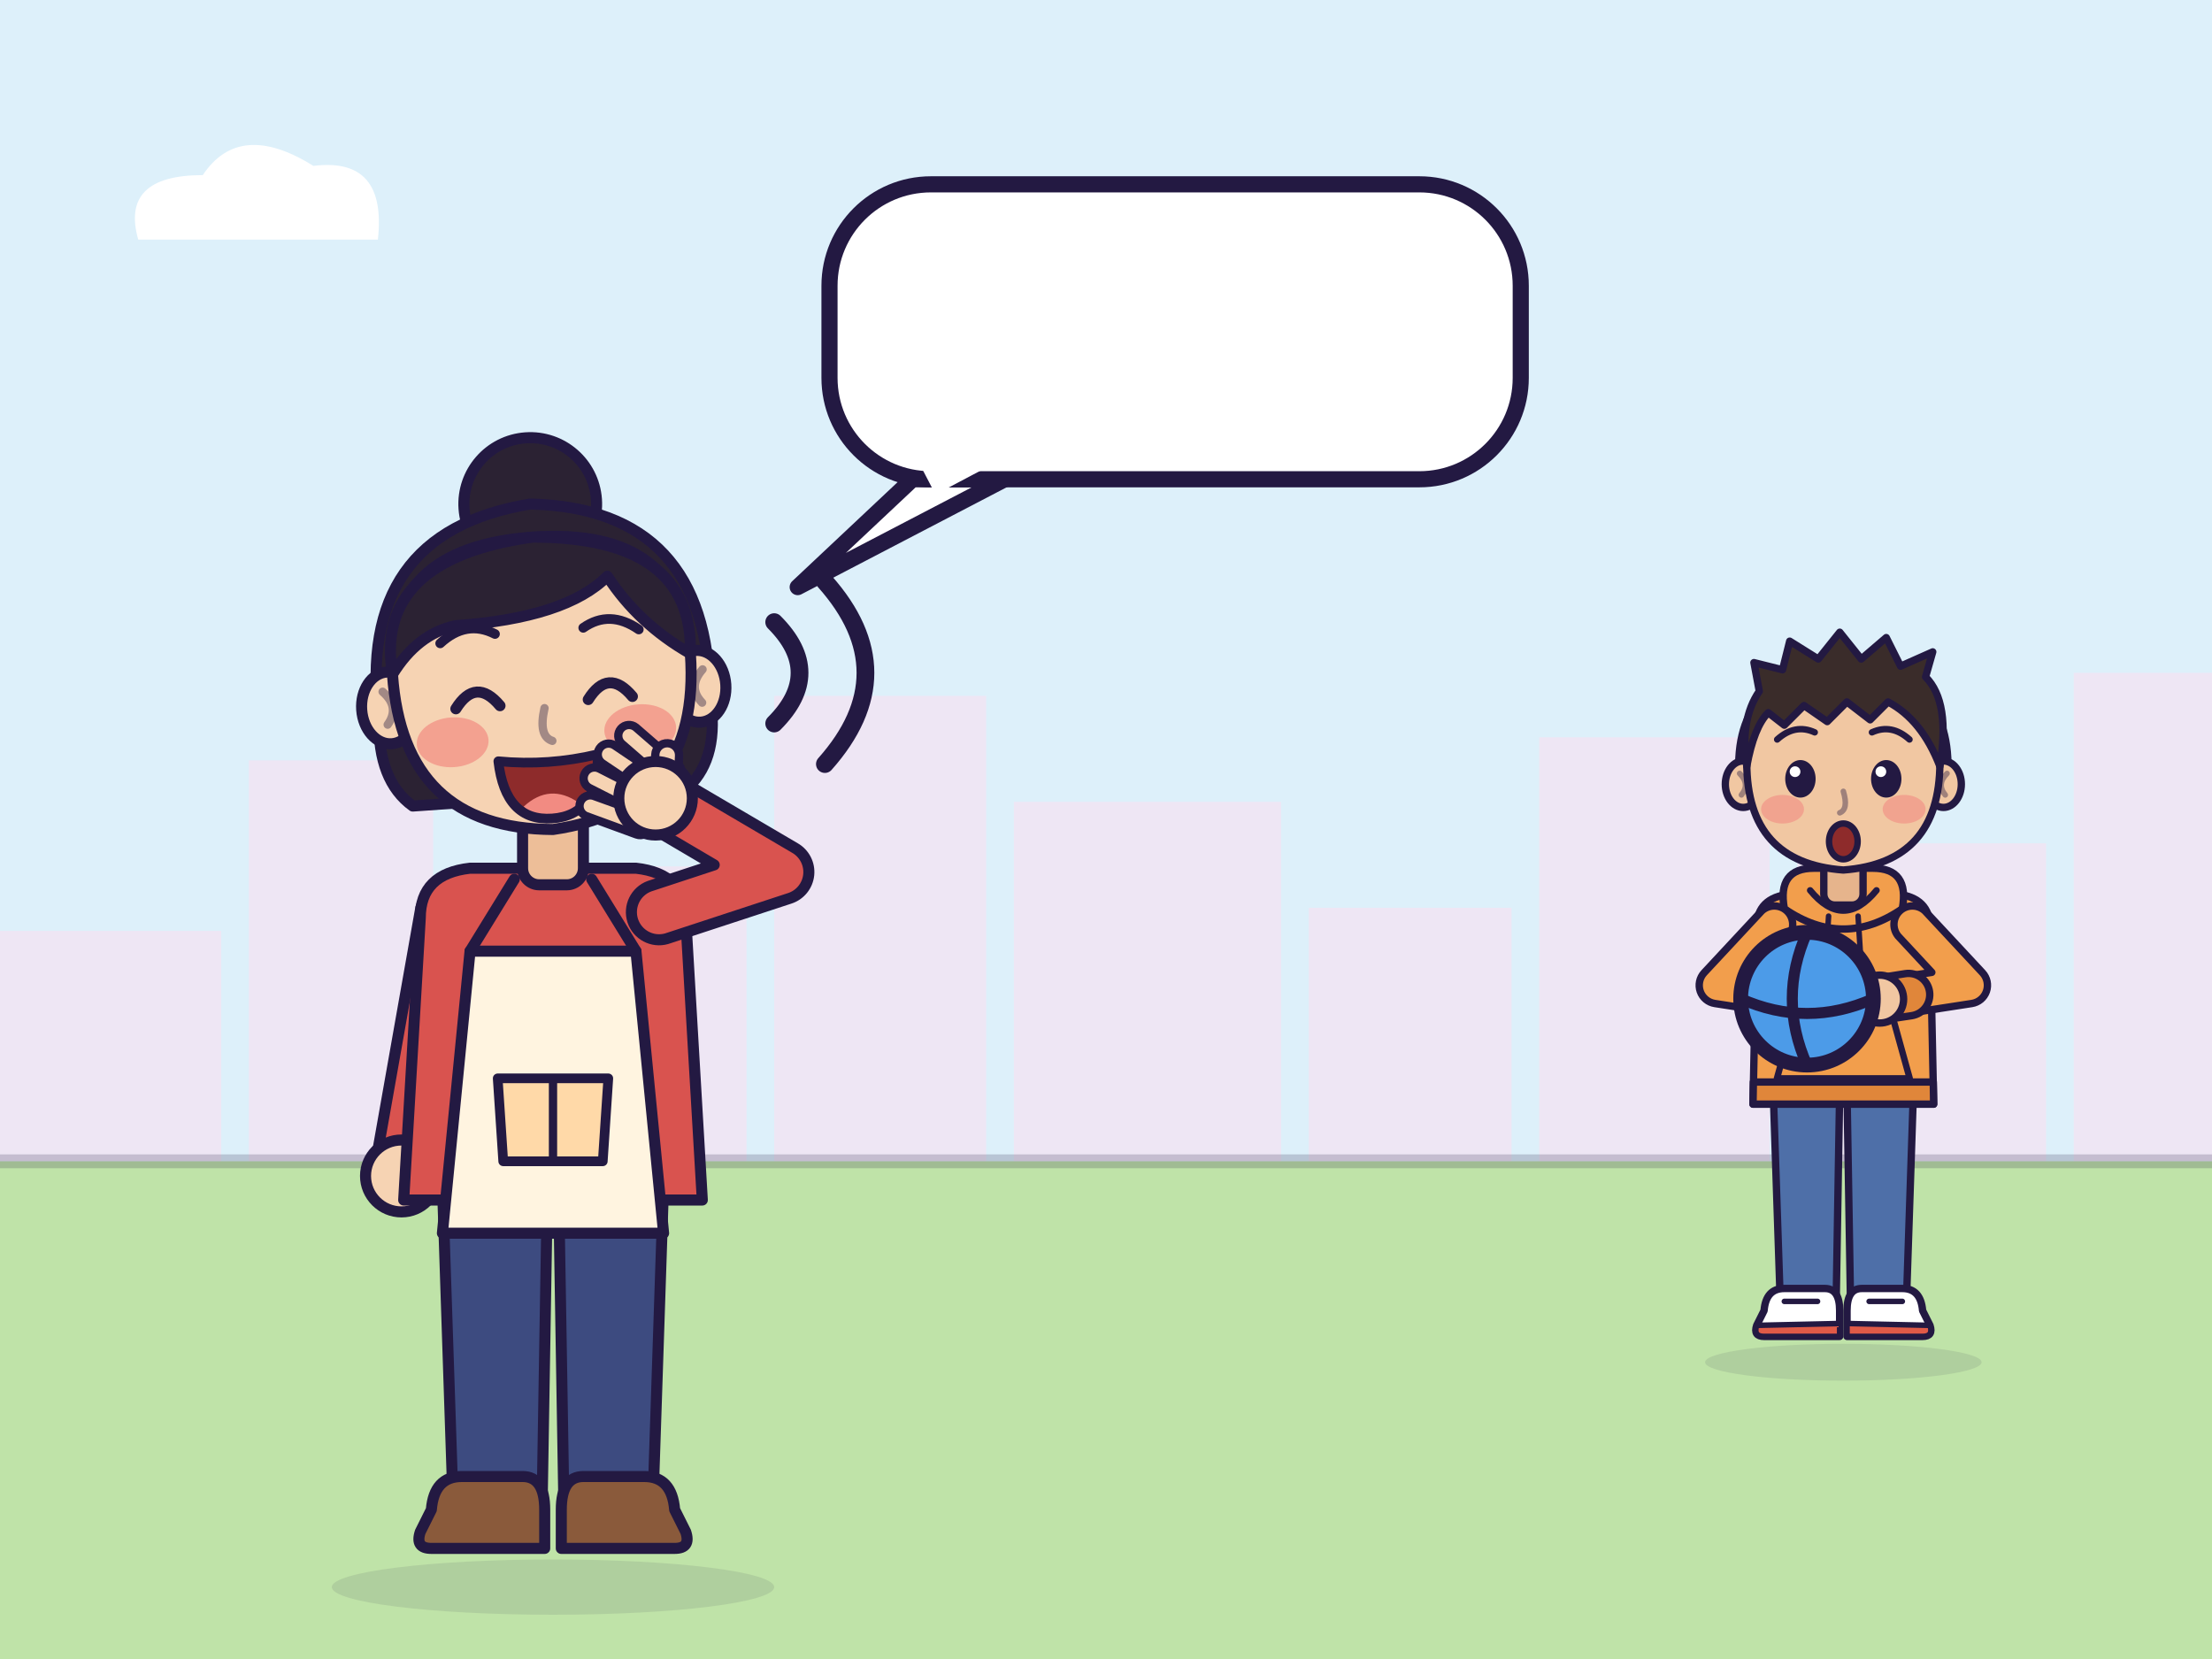
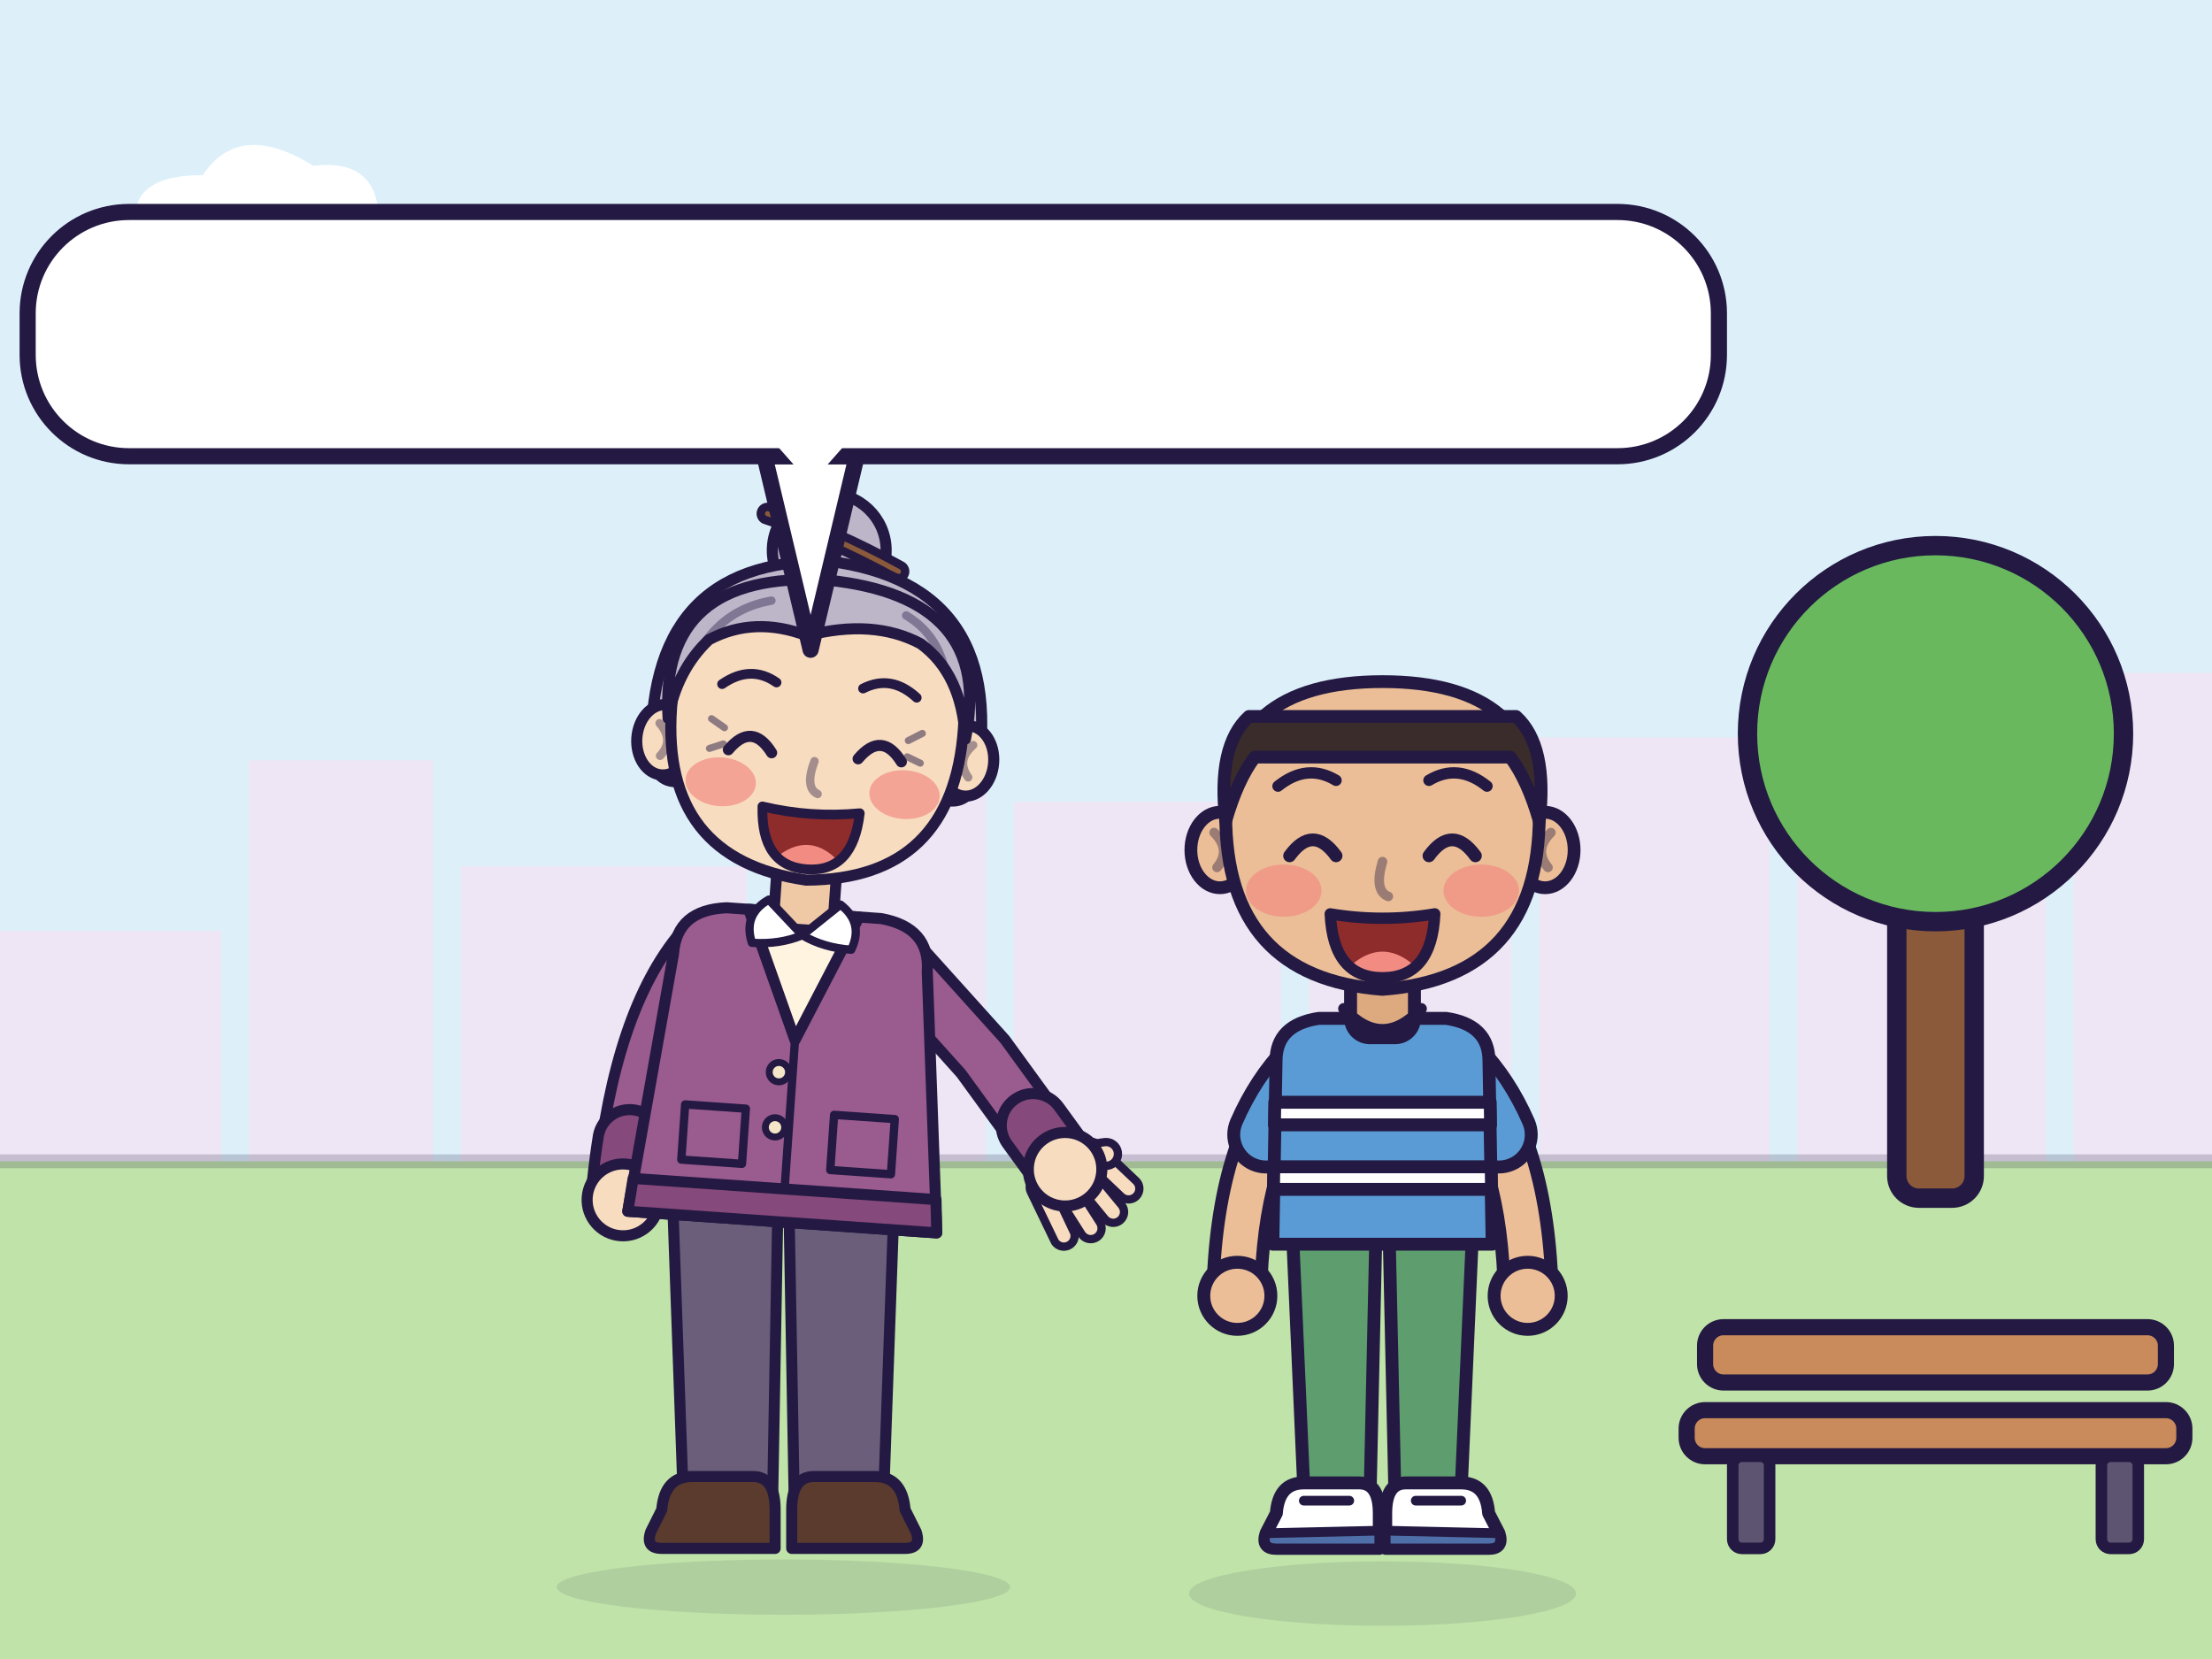
- <svg xmlns="http://www.w3.org/2000/svg" viewBox="0 0 480 360" role="img" aria-label="Mom calls Big Brother, who is playing ball, with a hand by her mouth: &quot;哥哥！&quot;">
+ <svg xmlns="http://www.w3.org/2000/svg" viewBox="0 0 480 360" role="img" aria-label="In the park, Grandma leans down kindly and asks a little boy: &quot;小朋友，你叫什么名字？&quot;">
  <g stroke="#231942" stroke-width="3.5" stroke-linejoin="round" stroke-linecap="round">
    <rect x="0" y="0" width="480" height="360" fill="#DDF0FA" stroke="none" />
    <rect x="0" y="202" width="48" height="50" fill="#EEE6F4" stroke="none" />
    <rect x="54" y="165" width="40" height="87" fill="#EEE6F4" stroke="none" />
    <rect x="100" y="188" width="62" height="64" fill="#EEE6F4" stroke="none" />
    <rect x="168" y="151" width="46" height="101" fill="#EEE6F4" stroke="none" />
    <rect x="220" y="174" width="58" height="78" fill="#EEE6F4" stroke="none" />
    <rect x="284" y="197" width="44" height="55" fill="#EEE6F4" stroke="none" />
    <rect x="334" y="160" width="50" height="92" fill="#EEE6F4" stroke="none" />
    <rect x="390" y="183" width="54" height="69" fill="#EEE6F4" stroke="none" />
    <rect x="450" y="146" width="30" height="106" fill="#EEE6F4" stroke="none" />
    <rect x="0" y="252" width="480" height="108" fill="#BFE3A8" stroke="none" />
    <path d="M0 252L480 252" fill="none" stroke-width="3" opacity="0.2" />
    <path d="M30 52Q26 38 44 38Q52 26 68 36Q84 34 82 52Z" fill="#FFFFFF" stroke="none" />
-     <g transform="translate(168 168) scale(1.1 1.1)">
-       <g class="prop p-sound-lines">
-         <path d="M0-30Q10-20 0-10M10-38Q26-20 10-2" fill="none" stroke-width="3.5" />
-       </g>
-     </g>
-     <g transform="translate(120 336) scale(0.6 0.6)">
-       <g class="char c-1 ch-mama">
+     <g transform="translate(420 260) scale(1.2 1.2)">
+       <g class="prop p-tree">
+         <rect x="-7" y="-60" width="14" height="60" rx="4" fill="#8A5A3B" />
+         <circle cx="0" cy="-84" r="34" fill="#69B85E" />
+       </g>
+     </g>
+     <g transform="translate(420 336)">
+       <g class="prop p-bench">
+         <rect x="-50" y="-48" width="100" height="12" rx="4" fill="#C98B5B" />
+         <rect x="-54" y="-30" width="108" height="10" rx="4" fill="#C98B5B" />
+         <rect x="-44" y="-20" width="8" height="20" rx="2" fill="#5C5470" stroke-width="2.5" />
+         <rect x="36" y="-20" width="8" height="20" rx="2" fill="#5C5470" stroke-width="2.5" />
+       </g>
+     </g>
+     <g transform="translate(170 336) scale(0.6 0.6)">
+       <g class="char c-1 ch-nainai">
        <g transform="translate(-150 -432)">
-           <ellipse class="shadow" cx="150" cy="446" rx="80" ry="10" fill="#231942" stroke="none" opacity="0.1" />
+           <ellipse class="shadow" cx="150" cy="446" rx="82" ry="10" fill="#231942" stroke="none" opacity="0.1" />
          <g class="figure" stroke="#231942" stroke-width="4" stroke-linejoin="round" stroke-linecap="round">
            <g class="legs">
-               <path d="M110 300L148 300L146 420L114 420Z" fill="#3D4B80" />
-               <path d="M190 300L152 300L154 420L186 420Z" fill="#3D4B80" />
-               <path d="M147 418Q147 406 139 406L117 406Q107 406 106 418L102 426Q100 432 106 432L147 432Z" fill="#8A5A3B" />
-               <path d="M153 418Q153 406 161 406L183 406Q193 406 194 418L198 426Q200 432 194 432L153 432Z" fill="#8A5A3B" />
-             </g>
-             <g transform="translate(150 300)">
-               <g class="upper">
-                 <g transform="translate(-150 -300)">
-                   <g transform="translate(112 202)">
+               <path d="M110 308L148 308L146 420L114 420Z" fill="#6B5E7A" />
+               <path d="M190 308L152 308L154 420L186 420Z" fill="#6B5E7A" />
+               <path d="M147 418Q147 406 139 406L117 406Q107 406 106 418L102 426Q100 432 106 432L147 432Z" fill="#5A3B2E" />
+               <path d="M153 418Q153 406 161 406L183 406Q193 406 194 418L198 426Q200 432 194 432L153 432Z" fill="#5A3B2E" />
+             </g>
+             <g transform="translate(150 308) rotate(4)">
+               <g class="upper act">
+                 <g transform="translate(-150 -308)">
+                   <g transform="translate(186 218)">
+                     <g class="arm-left">
+                       <g transform="translate(-186 -218)">
+                         <path d="M179.1 225.2L210.8 255.9L238.1 288.4A10 10 0 0 0 253.5 275.6L225.8 242.6A10 10 0 0 0 225.1 241.9L192.9 210.8A10 10 0 0 0 179.1 225.2Z" fill="#9A5B8F" />
+                         <path d="M229.1 280L237 289.4A11.5 11.5 0 0 0 254.6 274.6L246.7 265.2A11.5 11.5 0 0 0 229.1 280Z" fill="#86497B" />
+                         <path d="M256.6 283.8L271.6 296.2A3.9 3.9 0 0 0 276.6 290.2L261.5 277.8A3.9 3.9 0 0 0 256.6 283.8Z" fill="#F8DCC0" stroke-width="3" />
+                         <path d="M250.7 288.2L266.3 304.7A3.9 3.9 0 0 0 272 299.3L256.3 282.8A3.9 3.9 0 0 0 250.7 288.2Z" fill="#F8DCC0" stroke-width="3" />
+                         <path d="M244.8 292.5L258.3 310.8A3.9 3.9 0 0 0 264.6 306.1L251 287.8A3.9 3.9 0 0 0 244.8 292.5Z" fill="#F8DCC0" stroke-width="3" />
+                         <path d="M238.9 296.8L248.9 314.3A3.9 3.9 0 0 0 255.6 310.5L245.7 292.9A3.9 3.9 0 0 0 238.9 296.8Z" fill="#F8DCC0" stroke-width="3" />
+                         <path d="M249.1 289L266.2 285.4A4.3 4.3 0 0 0 264.4 277L247.3 280.6A4.3 4.3 0 0 0 249.1 289Z" fill="#F8DCC0" stroke-width="3" />
+                         <circle class="hand" cx="250.7" cy="287.8" r="13.3" fill="#F8DCC0" />
+                       </g>
+                     </g>
+                   </g>
+                   <g transform="translate(114 218)">
                    <g class="arm-right">
-                       <g transform="translate(-112 -202)">
-                         <path d="M102.2 200.3L86.2 290.7A10 10 0 0 0 105.9 294.1L121.8 203.7A10 10 0 0 0 102.2 200.3Z" fill="#D9534F" />
-                         <circle class="hand" cx="95.2" cy="297.3" r="13" fill="#F6D3B3" />
+                       <g transform="translate(-114 -218)">
+                         <path d="M105.9 212.1Q84.1 242.1 82 303.7A10 10 0 0 0 102 304.3Q103.9 248.9 122.1 223.9A10 10 0 0 0 105.9 212.1Z" fill="#9A5B8F" />
+                         <path d="M81.5 287.3Q80.8 295.1 80.5 303.6A11.5 11.5 0 0 0 103.5 304.4Q103.8 296.5 104.4 289.2A11.5 11.5 0 0 0 81.5 287.3Z" fill="#86497B" />
+                         <circle class="hand" cx="92" cy="310" r="13" fill="#F8DCC0" />
                      </g>
                    </g>
                  </g>
                  <g class="body">
-                     <path d="M102 204Q102 188 120 186L180 186Q198 188 198 204L204 306L96 306Z" fill="#D9534F" />
-                     <path class="apron" d="M120 216L180 216L190 318L110 318Z" fill="#FFF4E0" />
-                     <path d="M120 216L136 190M180 216L164 190" fill="none" stroke-width="4" />
-                     <path d="M130 262L170 262L168 292L132 292Z" fill="#FFD9A8" stroke-width="3.5" />
-                     <path d="M150 262L150 292" fill="none" stroke-width="3" />
+                     <path d="M104 220Q104 204 122 202L178 202Q196 204 196 220L206 314L94 314Z" fill="#9A5B8F" />
+                     <path d="M95.1 302L204.9 302L206 314L94 314Z" fill="#86497B" />
+                     <path d="M130 202L170 202L150 248Z" fill="#FFF4E0" />
                    <g class="neck">
-                       <rect x="139" y="164" width="22" height="28" rx="6" fill="#EDBE98" />
-                     </g>
-                   </g>
-                   <g transform="translate(150 172) rotate(-4)">
-                     <g class="head act">
-                       <g transform="translate(-150 -172)">
-                         <g transform="translate(150 118) scale(1)" stroke-width="4">
+                       <rect x="139.2" y="182" width="21.6" height="26" rx="6" fill="#EFC9A6" />
+                     </g>
+                     <path d="M137 198Q128 204 132 214Q142 214 150 210Z" fill="#FFFFFF" stroke-width="3" />
+                     <path d="M163 198Q172 204 168 214Q158 214 150 210Z" fill="#FFFFFF" stroke-width="3" />
+                     <path d="M150 248L150 302" fill="none" stroke-width="3" />
+                     <g class="buttons">
+                       <circle cx="145" cy="260" r="3.5" fill="#F5E6C8" stroke-width="2.5" />
+                       <circle cx="145" cy="280" r="3.5" fill="#F5E6C8" stroke-width="2.5" />
+                     </g>
+                     <path d="M112 274L134 274L134 294L112 294Z" fill="#9A5B8F" stroke-width="3" />
+                     <path d="M166 274L188 274L188 294L166 294Z" fill="#9A5B8F" stroke-width="3" />
+                   </g>
+                   <g transform="translate(150 190)">
+                     <g class="head">
+                       <g transform="translate(-150 -190)">
+                         <g transform="translate(150 137.1) scale(0.98)" stroke-width="4.1">
                          <g class="hair-back">
-                             <circle cx="0" cy="-64" r="24" fill="#2B2233" />
-                             <path d="M-60 10Q-64-58 0-64Q64-58 60 10Q62 32 50 42L-50 42Q-62 32-60 10Z" fill="#2B2233" />
+                             <circle cx="0" cy="-68" r="21" fill="#BDB6C9" />
+                             <path d="M-24.6-77.6Q-0.8-71.6 25-59.7A2.5 2.5 0 0 0 27-64.3Q0.8-76.4-23.4-82.4A2.5 2.5 0 0 0-24.6-77.6Z" fill="#8A5A3B" stroke-width="3.1" />
+                             <path d="M-60 14Q-68-60 0-64Q68-60 60 14Q56 24 46 20L-46 20Q-56 24-60 14Z" fill="#BDB6C9" />
                          </g>
                          <g class="ears">
-                             <ellipse cx="-56" cy="6" rx="10" ry="13" fill="#F6D3B3" />
-                             <ellipse cx="56" cy="6" rx="10" ry="13" fill="#F6D3B3" />
-                             <path d="M-58 0Q-52 6-57 12" fill="none" stroke-width="3" opacity="0.4" />
-                             <path d="M58 0Q52 6 57 12" fill="none" stroke-width="3" opacity="0.4" />
-                           </g>
-                           <path class="face" d="M-54-6Q-54-52 0-52Q54-52 54-6Q54 50 0 54Q-54 50-54-6Z" fill="#F6D3B3" />
+                             <ellipse cx="-56" cy="6" rx="10" ry="13" fill="#F8DCC0" />
+                             <ellipse cx="56" cy="6" rx="10" ry="13" fill="#F8DCC0" />
+                             <path d="M-58 0Q-52 6-57 12" fill="none" stroke-width="3.1" opacity="0.4" />
+                             <path d="M58 0Q52 6 57 12" fill="none" stroke-width="3.1" opacity="0.4" />
+                           </g>
+                           <path class="face" d="M-54-6Q-54-52 0-52Q54-52 54-6Q54 50 0 54Q-54 50-54-6Z" fill="#F8DCC0" />
                          <g class="hair">
-                             <path d="M-54-6Q-58-48 0-52Q58-48 54-6Q36-18 26-36Q10-22-30-22Q-44-20-54-6Z" fill="#2B2233" />
+                             <path d="M-55-2Q-62-56 0-57Q62-55 55-2Q52-26 36-36Q18-44-6-36Q-26-42-42-32Q-53-20-55-2Z" fill="#BDB6C9" />
+                             <path d="M30-46Q42-40 46-26" fill="none" stroke-width="3.1" opacity="0.4" />
+                             <path d="M-20-48Q-36-44-44-30" fill="none" stroke-width="3.1" opacity="0.4" />
                          </g>
                          <g class="cheeks">
                            <ellipse cx="-34" cy="20" rx="13" ry="9" fill="#F28B82" stroke="none" opacity="0.7" />
                            <ellipse cx="34" cy="20" rx="13" ry="9" fill="#F28B82" stroke="none" opacity="0.7" />
                          </g>
                          <g class="brows">
-                             <path d="M-36-16Q-26-24-16-18M16-18Q26-24 36-16" fill="none" stroke-width="3.5" />
+                             <path d="M-36-16Q-26-24-16-18M16-18Q26-24 36-16" fill="none" stroke-width="3.6" />
                          </g>
                          <g transform="translate(0 4)">
                            <g class="eyes">
                              <g transform="translate(0 -4)">
-                                 <path d="M-32 8Q-24-3-16 8M16 8Q24-3 32 8" fill="none" stroke-width="4" />
+                                 <path d="M-32 8Q-24-3-16 8M16 8Q24-3 32 8" fill="none" stroke-width="4.1" />
                              </g>
                            </g>
                          </g>
                          <g class="nose">
-                             <path d="M0 10Q-3 20 2 22" fill="none" stroke-width="3" opacity="0.4" />
+                             <path d="M0 10Q-3 20 2 22" fill="none" stroke-width="3.1" opacity="0.4" />
                          </g>
                          <g class="mouth">
                            <path d="M-18 28Q0 31 18 28Q17 50 0 50Q-17 50-18 28Z" fill="#8E2B2B" stroke="none" />
                            <path d="M-10 45Q0 37 10 45Q6 50 0 50Q-6 50-10 45Z" fill="#F28B82" stroke="none" />
-                             <path d="M-18 28Q0 31 18 28Q17 50 0 50Q-17 50-18 28Z" fill="none" stroke-width="3.5" />
+                             <path d="M-18 28Q0 31 18 28Q17 50 0 50Q-17 50-18 28Z" fill="none" stroke-width="3.6" />
+                           </g>
+                           <g class="wrinkles">
+                             <path d="M-39-3L-34 0M-39 8L-34 6M39-3L34 0M39 8L34 6" fill="none" stroke-width="2.6" opacity="0.5" />
                          </g>
                        </g>
-                       </g>
-                     </g>
-                   </g>
-                   <g transform="translate(188 202)">
-                     <g class="arm-left">
-                       <g transform="translate(-188 -202)">
-                         <path d="M191.1 211.5L235.6 196.9A10 10 0 0 0 237.5 178.7L198.7 155.9A10 10 0 0 0 188.6 173.2L208.3 184.8L184.9 192.5A10 10 0 0 0 191.1 211.5Z" fill="#D9534F" />
-                         <path d="M182.9 166.4L164.6 159.8A3.9 3.9 0 0 0 161.9 167.1L180.2 173.8A3.9 3.9 0 0 0 182.9 166.4Z" fill="#F6D3B3" stroke-width="3" />
-                         <path d="M187 160.3L166.8 150A3.9 3.9 0 0 0 163.2 157L183.5 167.3A3.9 3.9 0 0 0 187 160.3Z" fill="#F6D3B3" stroke-width="3" />
-                         <path d="M191.1 154.3L172.3 141.6A3.9 3.9 0 0 0 167.9 148.1L186.8 160.8A3.9 3.9 0 0 0 191.1 154.3Z" fill="#F6D3B3" stroke-width="3" />
-                         <path d="M195.2 148.3L180 135.1A3.9 3.9 0 0 0 174.9 141L190.1 154.2A3.9 3.9 0 0 0 195.2 148.3Z" fill="#F6D3B3" stroke-width="3" />
-                         <path d="M194.8 162.9L195.6 145.3A4.3 4.3 0 0 0 187 144.9L186.2 162.5A4.3 4.3 0 0 0 194.8 162.9Z" fill="#F6D3B3" stroke-width="3" />
-                         <circle class="hand" cx="187.1" cy="160.7" r="13.3" fill="#F6D3B3" />
                      </g>
                    </g>
                  </g>
                </g>
              </g>
            </g>
          </g>
        </g>
      </g>
    </g>
-     <g transform="translate(400 290) scale(-0.4 0.4)">
-       <g class="char c-2 ch-gege">
+     <g transform="translate(300 336) scale(0.7 0.7)">
+       <g class="char c-2 ch-boy">
        <g transform="translate(-150 -432)">
-           <ellipse class="shadow" cx="150" cy="446" rx="75" ry="10" fill="#231942" stroke="none" opacity="0.1" />
+           <ellipse class="shadow" cx="150" cy="446" rx="60" ry="10" fill="#231942" stroke="none" opacity="0.1" />
          <g class="figure" stroke="#231942" stroke-width="4" stroke-linejoin="round" stroke-linecap="round">
            <g class="legs">
-               <path d="M112 300L148 300L146 420L116 420Z" fill="#4E6FA8" />
-               <path d="M188 300L152 300L154 420L184 420Z" fill="#4E6FA8" />
-               <path d="M148 418Q148 406 140 406L118 406Q108 406 107 418L103 426Q101 432 107 432L148 432Z" fill="#FFFFFF" />
-               <path d="M103 426Q101 432 107 432L148 432L148 425Z" fill="#E05A47" stroke-width="3" />
-               <path d="M118 413L136 413" fill="none" stroke-width="3" />
-               <path d="M152 418Q152 406 160 406L182 406Q192 406 193 418L197 426Q199 432 193 432L152 432Z" fill="#FFFFFF" />
-               <path d="M197 426Q199 432 193 432L152 432L152 425Z" fill="#E05A47" stroke-width="3" />
-               <path d="M182 413L164 413" fill="none" stroke-width="3" />
-             </g>
-             <g transform="translate(150 300)">
+               <path d="M122 331.7L148 331.7L146 422.6L126 422.6Z" fill="#5E9E6E" />
+               <path d="M178 331.7L152 331.7L154 422.6L174 422.6Z" fill="#5E9E6E" />
+               <path d="M149 421.1Q149 411.7 142.8 411.7L125.6 411.7Q117.8 411.7 117.1 421.1L113.9 427.3Q112.4 432 117.1 432L149 432Z" fill="#FFFFFF" />
+               <path d="M113.9 427.3Q112.4 432 117.1 432L149 432L149 426.5Z" fill="#4E6FA8" stroke-width="3" />
+               <path d="M125.6 417.2L139.7 417.2" fill="none" stroke-width="3" />
+               <path d="M151 421.1Q151 411.7 157.2 411.7L174.4 411.7Q182.2 411.7 182.9 421.1L186.1 427.3Q187.6 432 182.9 432L151 432Z" fill="#FFFFFF" />
+               <path d="M186.1 427.3Q187.6 432 182.9 432L151 432L151 426.5Z" fill="#4E6FA8" stroke-width="3" />
+               <path d="M174.4 417.2L160.3 417.2" fill="none" stroke-width="3" />
+             </g>
+             <g transform="translate(150 331.7)">
              <g class="upper">
-                 <g transform="translate(-150 -300)">
+                 <g transform="translate(-150 -331.7)">
+                   <g transform="translate(173 283.7)">
+                     <g class="arm-left">
+                       <g transform="translate(-173 -283.7)">
+                         <path d="M167.7 288.9Q185.8 307.3 187.6 348.1A7.4 7.4 0 0 0 202.4 347.4Q200.2 301.1 178.3 278.6A7.4 7.4 0 0 0 167.7 288.9Z" fill="#EBBE97" />
+                         <path d="M165.8 290.7Q172.6 297.6 176.9 307.7A10 10 0 0 0 195.3 299.8Q189.4 286.3 180.2 276.7A10 10 0 0 0 165.8 290.7Z" fill="#5B9BD5" />
+                         <circle class="hand" cx="195" cy="353.7" r="10.4" fill="#EBBE97" />
+                       </g>
+                     </g>
+                   </g>
+                   <g transform="translate(127 283.7)">
+                     <g class="arm-right">
+                       <g transform="translate(-127 -283.7)">
+                         <path d="M121.7 278.6Q99.8 301.1 97.6 347.4A7.4 7.4 0 0 0 112.4 348.1Q114.2 307.3 132.3 288.9A7.4 7.4 0 0 0 121.7 278.6Z" fill="#EBBE97" />
+                         <path d="M119.8 276.7Q110.6 286.3 104.7 299.8A10 10 0 0 0 123.1 307.7Q127.4 297.6 134.2 290.7A10 10 0 0 0 119.8 276.7Z" fill="#5B9BD5" />
+                         <circle class="hand" cx="105" cy="353.7" r="10.4" fill="#EBBE97" />
+                       </g>
+                     </g>
+                   </g>
                  <g class="body">
-                     <path d="M103 210Q103 194 121 192L179 192Q197 194 197 210L199 306L101 306Z" fill="#F29E4C" />
-                     <path d="M101.2 294L198.8 294L199 306L101 306Z" fill="#E0863A" />
-                     <path class="hood" d="M118 200Q114 178 134 178L166 178Q186 178 182 200Q150 222 118 200Z" fill="#F29E4C" />
+                     <path d="M117 280.9Q117 269.7 130.2 267.7L169.8 267.7Q183 269.7 183 280.9L184 337.7L116 337.7Z" fill="#5B9BD5" />
+                     <path d="M116.6 293.7L183.4 293.7L183.5 300.7L116.5 300.7Z" fill="#FFFFFF" />
+                     <path d="M116.3 313.7L183.7 313.7L183.8 320.7L116.2 320.7Z" fill="#FFFFFF" />
                    <g class="neck">
-                       <rect x="139.3" y="171" width="21.3" height="27" rx="6" fill="#E6B48C" />
-                     </g>
-                     <path d="M132 190Q150 212 168 190" fill="none" stroke-width="3.5" />
-                     <path d="M142 204L140 236M158 204L160 236" fill="none" stroke-width="3" />
-                     <circle cx="140" cy="238" r="3" fill="#FFFFFF" stroke-width="2.5" />
-                     <circle cx="160" cy="238" r="3" fill="#FFFFFF" stroke-width="2.5" />
-                     <path class="pocket" d="M124 256L176 256L186 292L114 292Z" fill="#F29E4C" stroke-width="3.5" />
-                   </g>
-                   <g transform="translate(150 179)">
+                       <rect x="140.1" y="250.7" width="19.8" height="23" rx="6" fill="#DDA97F" />
+                     </g>
+                     <path d="M138 264.7Q150 277.7 162 264.7" fill="none" stroke-width="3.5" />
+                   </g>
+                   <g transform="translate(150 258.7)">
                    <g class="head">
-                       <g transform="translate(-150 -179)">
-                         <g transform="translate(150 126.6) scale(0.97)" stroke-width="4.1">
-                           <g class="hair-back">
-                             <path d="M-58 6Q-64-56 0-62Q64-56 58 6Z" fill="#3A2C2A" />
-                           </g>
+                       <g transform="translate(-150 -258.7)">
+                         <g transform="translate(150 210.1) scale(0.9)" stroke-width="4.4">
                          <g class="ears">
-                             <ellipse cx="-56" cy="6" rx="10" ry="13" fill="#F1C7A2" />
-                             <ellipse cx="56" cy="6" rx="10" ry="13" fill="#F1C7A2" />
-                             <path d="M-58 0Q-52 6-57 12" fill="none" stroke-width="3.1" opacity="0.4" />
-                             <path d="M58 0Q52 6 57 12" fill="none" stroke-width="3.1" opacity="0.4" />
-                           </g>
-                           <path class="face" d="M-54-6Q-54-52 0-52Q54-52 54-6Q54 50 0 54Q-54 50-54-6Z" fill="#F1C7A2" />
+                             <ellipse cx="-56" cy="6" rx="10" ry="13" fill="#EBBE97" />
+                             <ellipse cx="56" cy="6" rx="10" ry="13" fill="#EBBE97" />
+                             <path d="M-58 0Q-52 6-57 12" fill="none" stroke-width="3.3" opacity="0.4" />
+                             <path d="M58 0Q52 6 57 12" fill="none" stroke-width="3.3" opacity="0.4" />
+                           </g>
+                           <path class="face" d="M-54-6Q-54-52 0-52Q54-52 54-6Q54 50 0 54Q-54 50-54-6Z" fill="#EBBE97" />
                          <g class="hair">
-                             <path d="M-54-4Q-60-40-46-54L-50-68L-32-60L-24-76L-10-64L2-79L14-64L30-74L34-58L50-62L47-46Q58-30 54-4Q50-26 42-34L33-27L22-38L9-29L-2-40L-15-30L-25-40Q-44-30-54-4Z" fill="#3A2C2A" />
+                             <path d="M-54-4Q-57-30-46-40L46-40Q57-30 54-4Q50-18 44-26L-44-26Q-50-18-54-4Z" fill="#3A2C2A" />
                          </g>
                          <g class="cheeks">
-                             <ellipse cx="-34" cy="20" rx="12" ry="8" fill="#F28B82" stroke="none" opacity="0.6" />
-                             <ellipse cx="34" cy="20" rx="12" ry="8" fill="#F28B82" stroke="none" opacity="0.6" />
+                             <ellipse cx="-34" cy="20" rx="13" ry="9" fill="#F28B82" stroke="none" opacity="0.7" />
+                             <ellipse cx="34" cy="20" rx="13" ry="9" fill="#F28B82" stroke="none" opacity="0.7" />
                          </g>
                          <g class="brows">
-                             <path d="M-37-19Q-27-28-16-23M16-23Q27-28 37-19" fill="none" stroke-width="3.6" />
+                             <path d="M-36-16Q-26-24-16-18M16-18Q26-24 36-16" fill="none" stroke-width="3.9" />
                          </g>
                          <g transform="translate(0 4)">
                            <g class="eyes">
                              <g transform="translate(0 -4)">
-                                 <ellipse cx="-24" cy="3" rx="8.5" ry="10.5" fill="#231942" stroke="none" />
-                                 <ellipse cx="24" cy="3" rx="8.5" ry="10.5" fill="#231942" stroke="none" />
-                                 <circle cx="-21" cy="-1" r="3" fill="#FFFFFF" stroke="none" />
-                                 <circle cx="27" cy="-1" r="3" fill="#FFFFFF" stroke="none" />
+                                 <path d="M-32 8Q-24-3-16 8M16 8Q24-3 32 8" fill="none" stroke-width="4.4" />
                              </g>
                            </g>
                          </g>
                          <g class="nose">
-                             <path d="M0 10Q-3 20 2 22" fill="none" stroke-width="3.1" opacity="0.4" />
+                             <path d="M0 10Q-3 20 2 22" fill="none" stroke-width="3.3" opacity="0.4" />
                          </g>
                          <g class="mouth">
-                             <ellipse cx="0" cy="38" rx="8" ry="10" fill="#8E2B2B" stroke-width="3.6" />
+                             <path d="M-18 28Q0 31 18 28Q17 50 0 50Q-17 50-18 28Z" fill="#8E2B2B" stroke="none" />
+                             <path d="M-10 45Q0 37 10 45Q6 50 0 50Q-6 50-10 45Z" fill="#F28B82" stroke="none" />
+                             <path d="M-18 28Q0 31 18 28Q17 50 0 50Q-17 50-18 28Z" fill="none" stroke-width="3.9" />
                          </g>
                        </g>
                      </g>
-                     </g>
-                   </g>
-                   <g transform="translate(187 208)">
-                     <g class="arm-left">
-                       <g transform="translate(-187 -208)">
-                         <path d="M179.7 214.8L198 234.5L173.2 238.4A10 10 0 0 0 176.2 258.1L219.7 251.4A10 10 0 0 0 225.5 234.7L194.3 201.2A10 10 0 0 0 179.7 214.8Z" fill="#F29E4C" />
-                         <path d="M183.6 235.2L172.9 236.9A11.5 11.5 0 0 0 176.4 259.6L187.1 258A11.5 11.5 0 0 0 183.6 235.2Z" fill="#E0863A" />
-                         <circle class="hand" cx="169.7" cy="249" r="13" fill="#F1C7A2" />
-                       </g>
-                     </g>
-                   </g>
-                   <g transform="translate(113 208)">
-                     <g class="arm-right">
-                       <g transform="translate(-113 -208)">
-                         <path d="M105.7 201.2L74.5 234.7A10 10 0 0 0 80.3 251.4L123.8 258.1A10 10 0 0 0 126.8 238.4L102 234.5L120.3 214.8A10 10 0 0 0 105.7 201.2Z" fill="#F29E4C" />
-                         <path d="M112.9 258L123.6 259.6A11.5 11.5 0 0 0 127.1 236.9L116.4 235.2A11.5 11.5 0 0 0 112.9 258Z" fill="#E0863A" />
-                         <circle class="hand" cx="130.3" cy="249" r="13" fill="#F1C7A2" />
-                       </g>
-                     </g>
-                   </g>
-                   <g transform="translate(169.7 284.8) scale(-2 2)">
-                     <g class="prop p-ball">
-                       <circle cx="0" cy="-18" r="18" fill="#4C9BE8" />
-                       <path d="M-18-18Q0-10 18-18" fill="none" stroke-width="3" />
-                       <path d="M0-36Q-8-18 0 0" fill="none" stroke-width="3" />
                    </g>
                  </g>
                </g>
              </g>
            </g>
          </g>
        </g>
      </g>
    </g>
-     <g transform="translate(173.1 127.4)">
-       <g class="bubble b-1 has-text">
-         <g transform="translate(-173.1 -127.4)">
-           <path d="M198 104L173.1 127.4L218 104Z" fill="#FFFFFF" />
-           <rect x="180" y="40" width="150" height="64" rx="22" fill="#FFFFFF" />
-           <path d="M199.2 100L203 107.3L216.8 100Z" fill="#FFFFFF" stroke="none" />
+     <g transform="translate(175.9 141)">
+       <g class="bubble b-1 has-text line-0">
+         <g transform="translate(-175.9 -141)">
+           <path d="M165.9 99L175.9 141L185.9 99Z" fill="#FFFFFF" />
+           <rect x="6" y="46" width="367" height="53" rx="22" fill="#FFFFFF" />
+           <path d="M167.1 95L175.9 105L184.7 95Z" fill="#FFFFFF" stroke="none" />
        </g>
      </g>
    </g>
  </g>
</svg>
